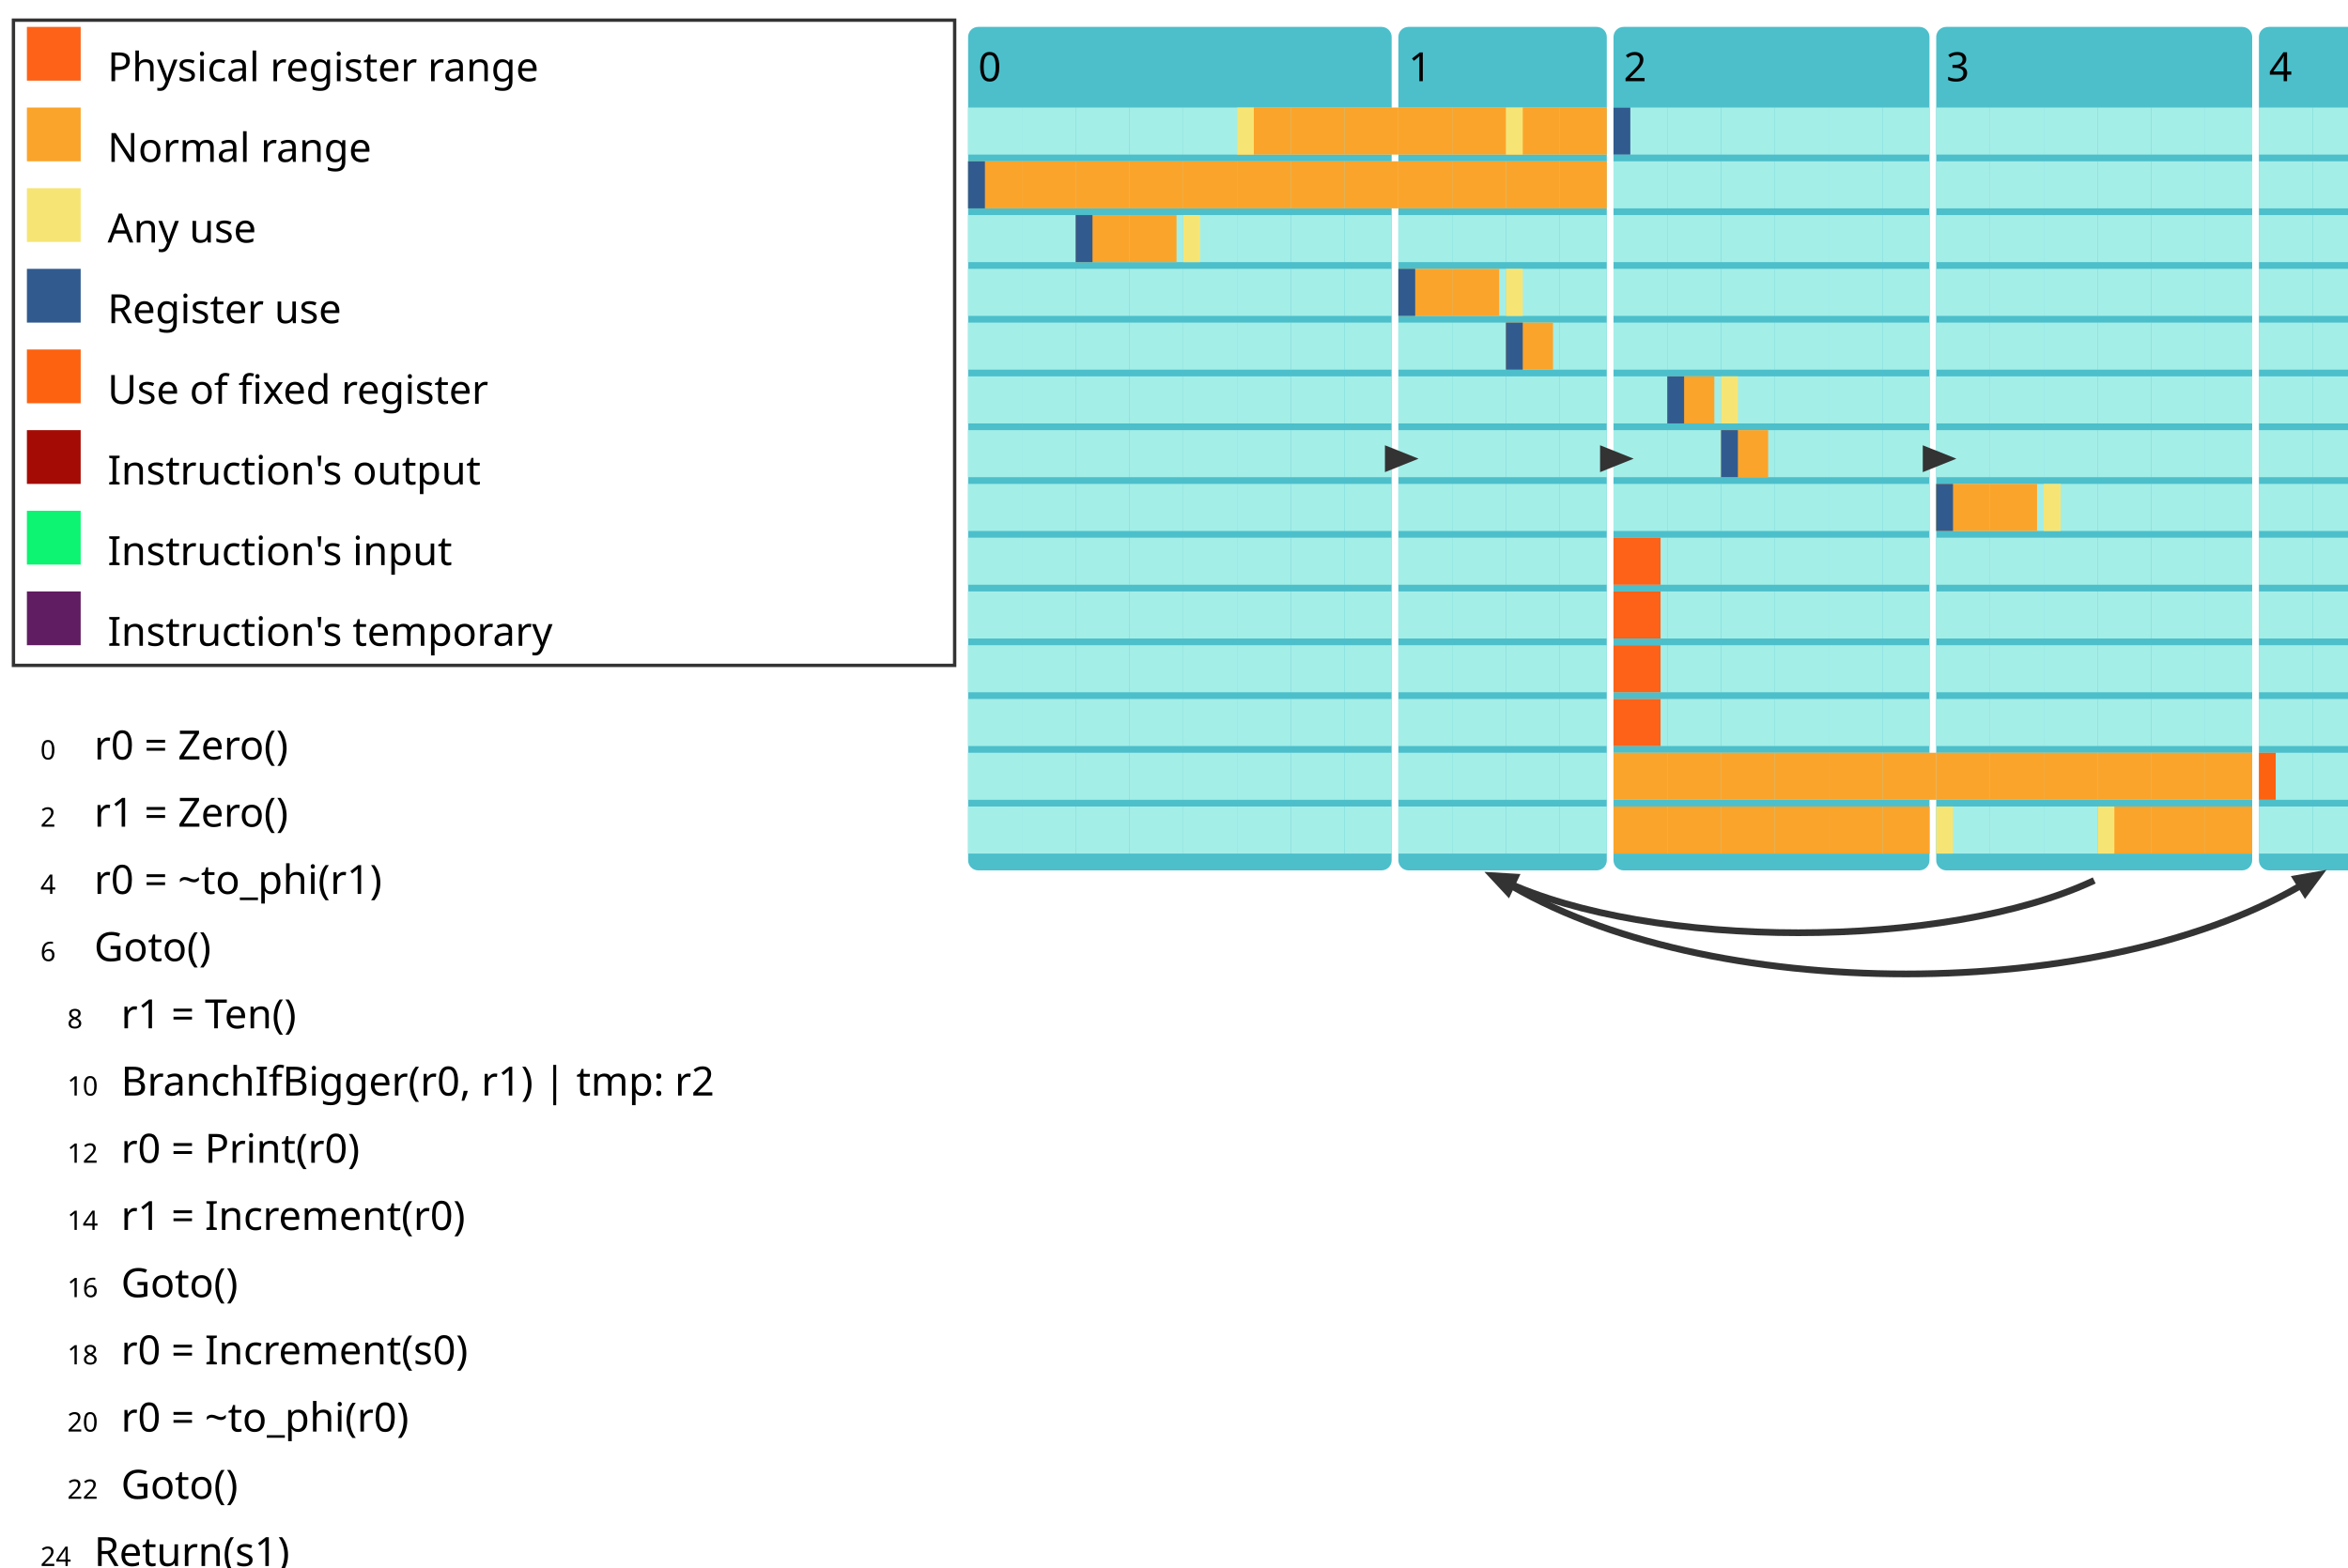
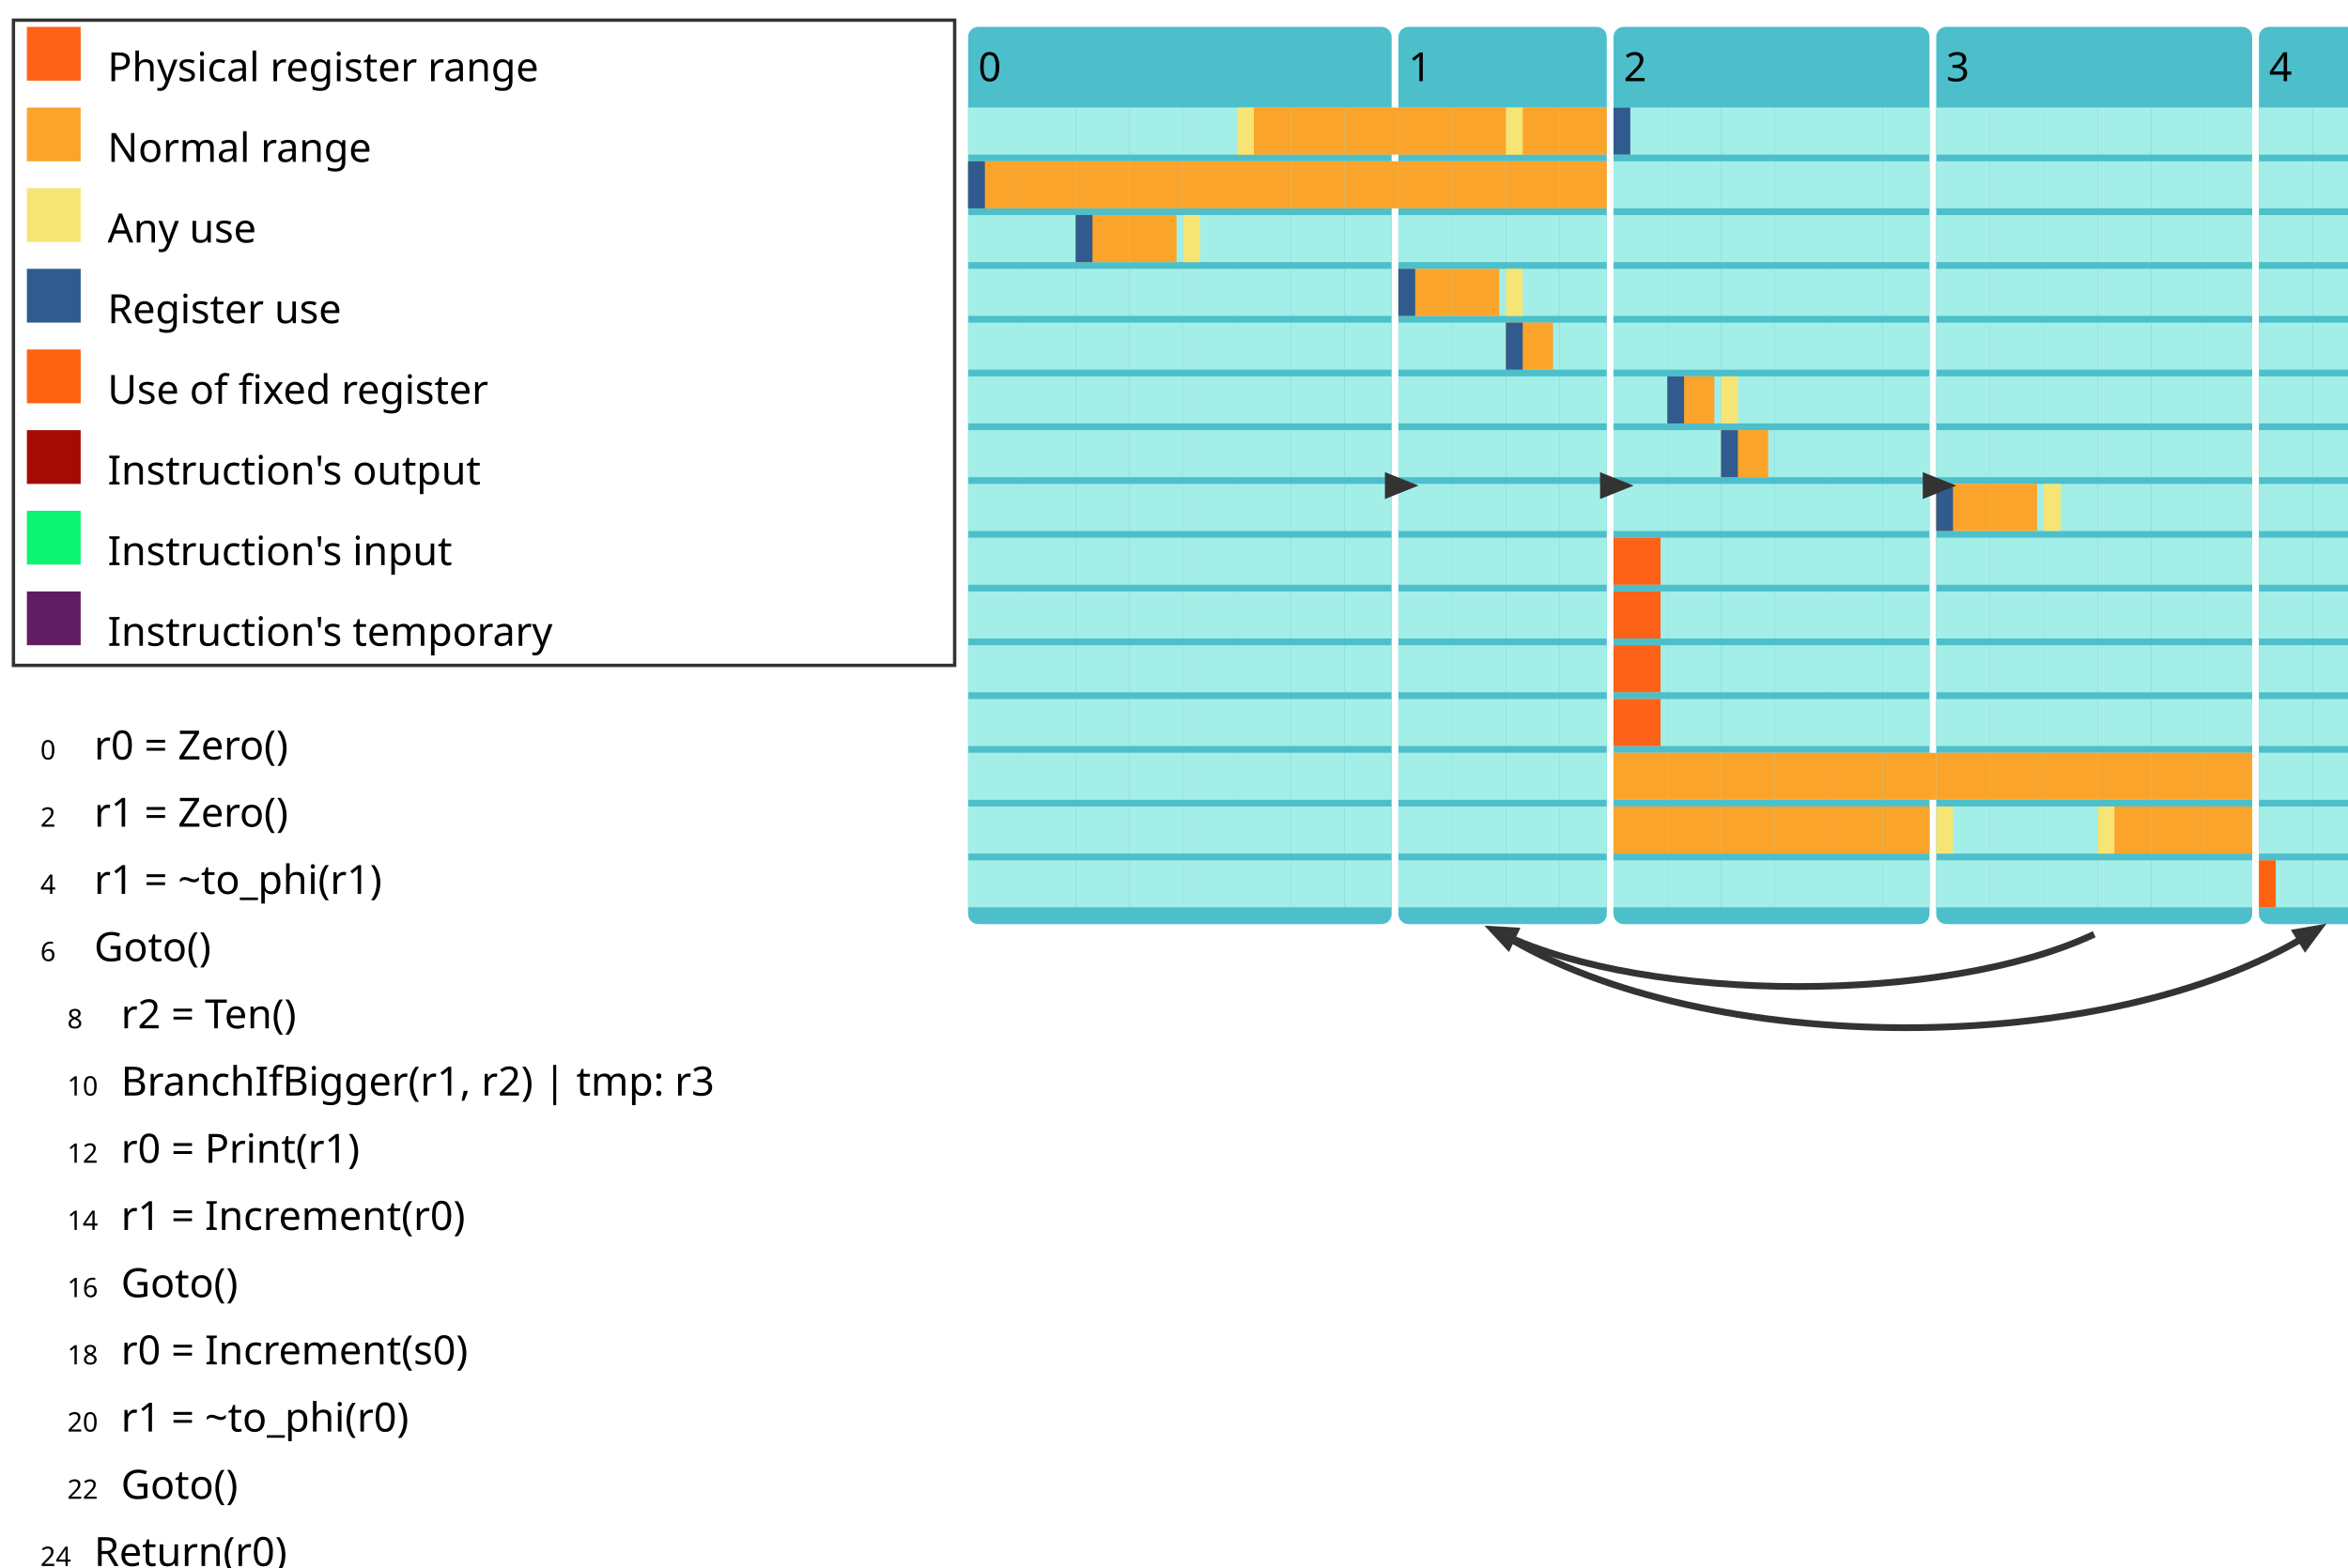
<svg xmlns="http://www.w3.org/2000/svg" version="1.1" baseProfile="full">
  <defs>
    <marker id="arrow" refX="2" refY="2" class="arrow-mark" markerUnits="strokeWidth" markerWidth="6" markerHeight="6" orient="auto">
      <path d="M 0 0 L 5 2 L 0 4 Z">
</path>
    </marker>
  </defs>
  <style>

    @font-face {
      font-family: "Raleway";
      font-style: normal;
      font-weight: 400;
      src: local("Raleway"),
      url(http://themes.googleusercontent.com/static/fonts/raleway/v6/cIFypx4yrWPDz3zOxk7hIQLUuEpTyoUstqEm5AMlJo4.woff) format("woff");
    }
    .annotation-wrap { fill: transparent; stroke: #333 }
    .instruction-marker { fill: transparent; }
    .instruction-marker-text, .instruction-text {
      font-family: 'Raleway';
    }
    .instruction-marker-text {
      font-size: 8px;
    }
    .arrow { stroke: #333; fill: transparent; }
    .arrow-mark { fill: #333; }
    .block-fill { fill: #4CBFCB; }
    .interval-empty { fill: #A4EEE8; }
    .range-physical { fill: #FD6218; }
    .range-normal { fill: #FBA42B; }
    .use-any { fill: #F6E575; }
    .use-reg { fill: #315B8F; }
    .use-fixed { fill: #FD6210; }
    .highlight-interval { fill: #16DDD7; }
    .highlight-output { fill: #A40B04; }
    .highlight-input { fill: #0CF471; }
    .highlight-tmp { fill: #601D61; }
  
</style>
  <rect x="4" y="6" width="280" height="192" class="annotation-wrap">
</rect>
  <rect x="8" y="8" width="16" height="16" class="range-physical">
</rect>
  <text x="32" y="20" font-family="Raleway" dominant-baseline="middle">
Physical register range
</text>
  <rect x="8" y="32" width="16" height="16" class="range-normal">
</rect>
  <text x="32" y="44" font-family="Raleway" dominant-baseline="middle">
Normal range
</text>
  <rect x="8" y="56" width="16" height="16" class="use-any">
</rect>
  <text x="32" y="68" font-family="Raleway" dominant-baseline="middle">
Any use
</text>
  <rect x="8" y="80" width="16" height="16" class="use-reg">
</rect>
  <text x="32" y="92" font-family="Raleway" dominant-baseline="middle">
Register use
</text>
  <rect x="8" y="104" width="16" height="16" class="use-fixed">
</rect>
  <text x="32" y="116" font-family="Raleway" dominant-baseline="middle">
Use of fixed register
</text>
  <rect x="8" y="128" width="16" height="16" class="highlight-output">
</rect>
  <text x="32" y="140" font-family="Raleway" dominant-baseline="middle">
Instruction's output
</text>
  <rect x="8" y="152" width="16" height="16" class="highlight-input">
</rect>
  <text x="32" y="164" font-family="Raleway" dominant-baseline="middle">
Instruction's input
</text>
  <rect x="8" y="176" width="16" height="16" class="highlight-tmp">
</rect>
  <text x="32" y="188" font-family="Raleway" dominant-baseline="middle">
Instruction's temporary
</text>
  <rect class="instruction-marker c-0" x="8" y="216" width="16" height="16">
</rect>
  <text class="instruction-marker-text" x="12" y="226">
0
</text>
  <text class="instruction-text" x="28" y="226">
    <tspan class="r-1">r0</tspan> = Zero()
</text>
  <rect class="instruction-marker c-2" x="8" y="236" width="16" height="16">
</rect>
  <text class="instruction-marker-text" x="12" y="246">
2
</text>
  <text class="instruction-text" x="28" y="246">
    <tspan class="r-2">r1</tspan> = Zero()
</text>
  <rect class="instruction-marker c-4" x="8" y="256" width="16" height="16">
</rect>
  <text class="instruction-marker-text" x="12" y="266">
4
</text>
  <text class="instruction-text" x="28" y="266">
-     <tspan class="r-0">r0</tspan> = ~to_phi(<tspan class="r-2">r1</tspan>)
+     <tspan class="r-0">r1</tspan> = ~to_phi(<tspan class="r-2">r1</tspan>)
</text>
  <rect class="instruction-marker c-6" x="8" y="276" width="16" height="16">
</rect>
  <text class="instruction-marker-text" x="12" y="286">
6
</text>
  <text class="instruction-text" x="28" y="286">
Goto()
</text>
  <rect class="instruction-marker c-8" x="16" y="296" width="16" height="16">
</rect>
  <text class="instruction-marker-text" x="20" y="306">
8
</text>
  <text class="instruction-text" x="36" y="306">
-     <tspan class="r-3">r1</tspan> = Ten()
+     <tspan class="r-3">r2</tspan> = Ten()
</text>
  <rect class="instruction-marker c-10" x="16" y="316" width="16" height="16">
</rect>
  <text class="instruction-marker-text" x="20" y="326">
10
</text>
  <text class="instruction-text" x="36" y="326">
- BranchIfBigger(<tspan class="r-0">r0</tspan>, <tspan class="r-3">r1</tspan>) | tmp: <tspan class="r-4">r2</tspan>
+ BranchIfBigger(<tspan class="r-0">r1</tspan>, <tspan class="r-3">r2</tspan>) | tmp: <tspan class="r-4">r3</tspan>
  </text>
  <rect class="instruction-marker c-12" x="16" y="336" width="16" height="16">
</rect>
  <text class="instruction-marker-text" x="20" y="346">
12
</text>
  <text class="instruction-text" x="36" y="346">
-     <tspan class="r-5">r0</tspan> = Print(<tspan class="r-0">r0</tspan>)
+     <tspan class="r-5">r0</tspan> = Print(<tspan class="r-0">r1</tspan>)
</text>
  <rect class="instruction-marker c-14" x="16" y="356" width="16" height="16">
</rect>
  <text class="instruction-marker-text" x="20" y="366">
14
</text>
  <text class="instruction-text" x="36" y="366">
    <tspan class="r-6">r1</tspan> = Increment(<tspan class="r-5">r0</tspan>)
</text>
  <rect class="instruction-marker c-16" x="16" y="376" width="16" height="16">
</rect>
  <text class="instruction-marker-text" x="20" y="386">
16
</text>
  <text class="instruction-text" x="36" y="386">
Goto()
</text>
  <rect class="instruction-marker c-18" x="16" y="396" width="16" height="16">
</rect>
  <text class="instruction-marker-text" x="20" y="406">
18
</text>
  <text class="instruction-text" x="36" y="406">
    <tspan class="r-7">r0</tspan> = Increment(<tspan class="r-0">s0</tspan>)
</text>
  <rect class="instruction-marker c-20" x="16" y="416" width="16" height="16">
</rect>
  <text class="instruction-marker-text" x="20" y="426">
20
</text>
  <text class="instruction-text" x="36" y="426">
-     <tspan class="r-0">r0</tspan> = ~to_phi(<tspan class="r-7">r0</tspan>)
+     <tspan class="r-0">r1</tspan> = ~to_phi(<tspan class="r-7">r0</tspan>)
</text>
  <rect class="instruction-marker c-22" x="16" y="436" width="16" height="16">
</rect>
  <text class="instruction-marker-text" x="20" y="446">
22
</text>
  <text class="instruction-text" x="36" y="446">
Goto()
</text>
  <rect class="instruction-marker c-24" x="8" y="456" width="16" height="16">
</rect>
  <text class="instruction-marker-text" x="12" y="466">
24
</text>
  <text class="instruction-text" x="28" y="466">
- Return(<tspan class="r-1">s1</tspan>)
- </text>
-   <rect x="288" y="8" rx="3" ry="3" width="126" height="251" class="block-fill">
+ Return(<tspan class="r-1">r0</tspan>)
+ </text>
+   <rect x="288" y="8" rx="3" ry="3" width="126" height="267" class="block-fill">
</rect>
  <text dominant-baseline="middle" font-family="Raleway" x="291" y="20">
0
</text>
-   <rect x="416" y="8" rx="3" ry="3" width="62" height="251" class="block-fill">
+   <rect x="416" y="8" rx="3" ry="3" width="62" height="267" class="block-fill">
</rect>
  <text dominant-baseline="middle" font-family="Raleway" x="419" y="20">
1
</text>
-   <rect x="480" y="8" rx="3" ry="3" width="94" height="251" class="block-fill">
+   <rect x="480" y="8" rx="3" ry="3" width="94" height="267" class="block-fill">
</rect>
  <text dominant-baseline="middle" font-family="Raleway" x="483" y="20">
2
</text>
-   <rect x="576" y="8" rx="3" ry="3" width="94" height="251" class="block-fill">
+   <rect x="576" y="8" rx="3" ry="3" width="94" height="267" class="block-fill">
</rect>
  <text dominant-baseline="middle" font-family="Raleway" x="579" y="20">
3
</text>
-   <rect x="672" y="8" rx="3" ry="3" width="30" height="251" class="block-fill">
+   <rect x="672" y="8" rx="3" ry="3" width="30" height="267" class="block-fill">
</rect>
  <text dominant-baseline="middle" font-family="Raleway" x="675" y="20">
4
</text>
  <rect class="r-0 c-0 interval-empty" x="288" y="32" width="16" height="14">
</rect>
  <rect class="r-0 c-1 interval-empty" x="304" y="32" width="16" height="14">
</rect>
  <rect class="r-0 c-2 interval-empty" x="320" y="32" width="16" height="14">
</rect>
  <rect class="r-0 c-3 interval-empty" x="336" y="32" width="16" height="14">
</rect>
  <rect class="r-0 c-4 interval-empty" x="352" y="32" width="16" height="14">
</rect>
  <rect class="r-0 c-5 interval-empty" x="368" y="32" width="16" height="14">
</rect>
  <rect class="r-0 c-6 interval-empty" x="384" y="32" width="16" height="14">
</rect>
  <rect class="r-0 c-7 interval-empty" x="400" y="32" width="14" height="14">
</rect>
  <rect class="r-0 c-8 interval-empty" x="416" y="32" width="16" height="14">
</rect>
  <rect class="r-0 c-9 interval-empty" x="432" y="32" width="16" height="14">
</rect>
  <rect class="r-0 c-10 interval-empty" x="448" y="32" width="16" height="14">
</rect>
  <rect class="r-0 c-11 interval-empty" x="464" y="32" width="14" height="14">
</rect>
  <rect class=" c-12 interval-empty" x="480" y="32" width="16" height="14">
</rect>
  <rect class=" c-13 interval-empty" x="496" y="32" width="16" height="14">
</rect>
  <rect class=" c-14 interval-empty" x="512" y="32" width="16" height="14">
</rect>
  <rect class=" c-15 interval-empty" x="528" y="32" width="16" height="14">
</rect>
  <rect class=" c-16 interval-empty" x="544" y="32" width="16" height="14">
</rect>
  <rect class=" c-17 interval-empty" x="560" y="32" width="14" height="14">
</rect>
  <rect class=" c-18 interval-empty" x="576" y="32" width="16" height="14">
</rect>
  <rect class=" c-19 interval-empty" x="592" y="32" width="16" height="14">
</rect>
  <rect class=" c-20 interval-empty" x="608" y="32" width="16" height="14">
</rect>
  <rect class=" c-21 interval-empty" x="624" y="32" width="16" height="14">
</rect>
  <rect class=" c-22 interval-empty" x="640" y="32" width="16" height="14">
</rect>
  <rect class=" c-23 interval-empty" x="656" y="32" width="14" height="14">
</rect>
  <rect class=" c-24 interval-empty" x="672" y="32" width="16" height="14">
</rect>
  <rect class=" c-25 interval-empty" x="688" y="32" width="14" height="14">
</rect>
  <rect x="368" y="32" width="16" height="14" class="range-normal">
</rect>
  <rect x="384" y="32" width="16" height="14" class="range-normal">
</rect>
  <rect x="400" y="32" width="16" height="14" class="range-normal">
</rect>
  <rect x="416" y="32" width="16" height="14" class="range-normal">
</rect>
  <rect x="432" y="32" width="16" height="14" class="range-normal">
</rect>
  <rect x="448" y="32" width="16" height="14" class="range-normal">
</rect>
  <rect x="464" y="32" width="14" height="14" class="range-normal">
</rect>
  <rect x="480" y="32" width="5" height="14" class="use-reg">
</rect>
  <rect x="448" y="32" width="5" height="14" class="use-any">
</rect>
  <rect x="368" y="32" width="5" height="14" class="use-any">
</rect>
  <rect class="r-1 c-0 interval-empty" x="288" y="48" width="16" height="14">
</rect>
  <rect class="r-1 c-1 interval-empty" x="304" y="48" width="16" height="14">
</rect>
  <rect class="r-1 c-2 interval-empty" x="320" y="48" width="16" height="14">
</rect>
  <rect class="r-1 c-3 interval-empty" x="336" y="48" width="16" height="14">
</rect>
  <rect class="r-1 c-4 interval-empty" x="352" y="48" width="16" height="14">
</rect>
  <rect class="r-1 c-5 interval-empty" x="368" y="48" width="16" height="14">
</rect>
  <rect class="r-1 c-6 interval-empty" x="384" y="48" width="16" height="14">
</rect>
  <rect class="r-1 c-7 interval-empty" x="400" y="48" width="14" height="14">
</rect>
  <rect class="r-1 c-8 interval-empty" x="416" y="48" width="16" height="14">
</rect>
  <rect class="r-1 c-9 interval-empty" x="432" y="48" width="16" height="14">
</rect>
  <rect class="r-1 c-10 interval-empty" x="448" y="48" width="16" height="14">
</rect>
  <rect class="r-1 c-11 interval-empty" x="464" y="48" width="14" height="14">
</rect>
  <rect class=" c-12 interval-empty" x="480" y="48" width="16" height="14">
</rect>
  <rect class=" c-13 interval-empty" x="496" y="48" width="16" height="14">
</rect>
  <rect class=" c-14 interval-empty" x="512" y="48" width="16" height="14">
</rect>
  <rect class=" c-15 interval-empty" x="528" y="48" width="16" height="14">
</rect>
  <rect class=" c-16 interval-empty" x="544" y="48" width="16" height="14">
</rect>
  <rect class=" c-17 interval-empty" x="560" y="48" width="14" height="14">
</rect>
  <rect class=" c-18 interval-empty" x="576" y="48" width="16" height="14">
</rect>
  <rect class=" c-19 interval-empty" x="592" y="48" width="16" height="14">
</rect>
  <rect class=" c-20 interval-empty" x="608" y="48" width="16" height="14">
</rect>
  <rect class=" c-21 interval-empty" x="624" y="48" width="16" height="14">
</rect>
  <rect class=" c-22 interval-empty" x="640" y="48" width="16" height="14">
</rect>
  <rect class=" c-23 interval-empty" x="656" y="48" width="14" height="14">
</rect>
  <rect class=" c-24 interval-empty" x="672" y="48" width="16" height="14">
</rect>
  <rect class=" c-25 interval-empty" x="688" y="48" width="14" height="14">
</rect>
  <rect x="288" y="48" width="16" height="14" class="range-normal">
</rect>
  <rect x="304" y="48" width="16" height="14" class="range-normal">
</rect>
  <rect x="320" y="48" width="16" height="14" class="range-normal">
</rect>
  <rect x="336" y="48" width="16" height="14" class="range-normal">
</rect>
  <rect x="352" y="48" width="16" height="14" class="range-normal">
</rect>
  <rect x="368" y="48" width="16" height="14" class="range-normal">
</rect>
  <rect x="384" y="48" width="16" height="14" class="range-normal">
</rect>
  <rect x="400" y="48" width="16" height="14" class="range-normal">
</rect>
  <rect x="416" y="48" width="16" height="14" class="range-normal">
</rect>
  <rect x="432" y="48" width="16" height="14" class="range-normal">
</rect>
  <rect x="448" y="48" width="16" height="14" class="range-normal">
</rect>
  <rect x="464" y="48" width="14" height="14" class="range-normal">
</rect>
  <rect x="288" y="48" width="5" height="14" class="use-reg">
</rect>
  <rect class="r-2 c-0 interval-empty" x="288" y="64" width="16" height="14">
</rect>
  <rect class="r-2 c-1 interval-empty" x="304" y="64" width="16" height="14">
</rect>
  <rect class="r-2 c-2 interval-empty" x="320" y="64" width="16" height="14">
</rect>
  <rect class="r-2 c-3 interval-empty" x="336" y="64" width="16" height="14">
</rect>
  <rect class="r-2 c-4 interval-empty" x="352" y="64" width="16" height="14">
</rect>
  <rect class="r-2 c-5 interval-empty" x="368" y="64" width="16" height="14">
</rect>
  <rect class="r-2 c-6 interval-empty" x="384" y="64" width="16" height="14">
</rect>
  <rect class="r-2 c-7 interval-empty" x="400" y="64" width="14" height="14">
</rect>
  <rect class="r-2 c-8 interval-empty" x="416" y="64" width="16" height="14">
</rect>
  <rect class="r-2 c-9 interval-empty" x="432" y="64" width="16" height="14">
</rect>
  <rect class="r-2 c-10 interval-empty" x="448" y="64" width="16" height="14">
</rect>
  <rect class="r-2 c-11 interval-empty" x="464" y="64" width="14" height="14">
</rect>
  <rect class="r-2 c-12 interval-empty" x="480" y="64" width="16" height="14">
</rect>
  <rect class="r-2 c-13 interval-empty" x="496" y="64" width="16" height="14">
</rect>
  <rect class="r-2 c-14 interval-empty" x="512" y="64" width="16" height="14">
</rect>
  <rect class="r-2 c-15 interval-empty" x="528" y="64" width="16" height="14">
</rect>
  <rect class="r-2 c-16 interval-empty" x="544" y="64" width="16" height="14">
</rect>
  <rect class="r-2 c-17 interval-empty" x="560" y="64" width="14" height="14">
</rect>
  <rect class="r-2 c-18 interval-empty" x="576" y="64" width="16" height="14">
</rect>
  <rect class="r-2 c-19 interval-empty" x="592" y="64" width="16" height="14">
</rect>
  <rect class="r-2 c-20 interval-empty" x="608" y="64" width="16" height="14">
</rect>
  <rect class="r-2 c-21 interval-empty" x="624" y="64" width="16" height="14">
</rect>
  <rect class="r-2 c-22 interval-empty" x="640" y="64" width="16" height="14">
</rect>
  <rect class="r-2 c-23 interval-empty" x="656" y="64" width="14" height="14">
</rect>
  <rect class="r-2 c-24 interval-empty" x="672" y="64" width="16" height="14">
</rect>
  <rect class="r-2 c-25 interval-empty" x="688" y="64" width="14" height="14">
</rect>
  <rect x="320" y="64" width="16" height="14" class="range-normal">
</rect>
  <rect x="336" y="64" width="14" height="14" class="range-normal">
</rect>
  <rect x="352" y="64" width="5" height="14" class="use-any">
</rect>
  <rect x="320" y="64" width="5" height="14" class="use-reg">
</rect>
  <rect class="r-3 c-0 interval-empty" x="288" y="80" width="16" height="14">
</rect>
  <rect class="r-3 c-1 interval-empty" x="304" y="80" width="16" height="14">
</rect>
  <rect class="r-3 c-2 interval-empty" x="320" y="80" width="16" height="14">
</rect>
  <rect class="r-3 c-3 interval-empty" x="336" y="80" width="16" height="14">
</rect>
  <rect class="r-3 c-4 interval-empty" x="352" y="80" width="16" height="14">
</rect>
  <rect class="r-3 c-5 interval-empty" x="368" y="80" width="16" height="14">
</rect>
  <rect class="r-3 c-6 interval-empty" x="384" y="80" width="16" height="14">
</rect>
  <rect class="r-3 c-7 interval-empty" x="400" y="80" width="14" height="14">
</rect>
  <rect class="r-3 c-8 interval-empty" x="416" y="80" width="16" height="14">
</rect>
  <rect class="r-3 c-9 interval-empty" x="432" y="80" width="16" height="14">
</rect>
  <rect class="r-3 c-10 interval-empty" x="448" y="80" width="16" height="14">
</rect>
  <rect class="r-3 c-11 interval-empty" x="464" y="80" width="14" height="14">
</rect>
  <rect class="r-3 c-12 interval-empty" x="480" y="80" width="16" height="14">
</rect>
  <rect class="r-3 c-13 interval-empty" x="496" y="80" width="16" height="14">
</rect>
  <rect class="r-3 c-14 interval-empty" x="512" y="80" width="16" height="14">
</rect>
  <rect class="r-3 c-15 interval-empty" x="528" y="80" width="16" height="14">
</rect>
  <rect class="r-3 c-16 interval-empty" x="544" y="80" width="16" height="14">
</rect>
  <rect class="r-3 c-17 interval-empty" x="560" y="80" width="14" height="14">
</rect>
  <rect class="r-3 c-18 interval-empty" x="576" y="80" width="16" height="14">
</rect>
  <rect class="r-3 c-19 interval-empty" x="592" y="80" width="16" height="14">
</rect>
  <rect class="r-3 c-20 interval-empty" x="608" y="80" width="16" height="14">
</rect>
  <rect class="r-3 c-21 interval-empty" x="624" y="80" width="16" height="14">
</rect>
  <rect class="r-3 c-22 interval-empty" x="640" y="80" width="16" height="14">
</rect>
  <rect class="r-3 c-23 interval-empty" x="656" y="80" width="14" height="14">
</rect>
  <rect class="r-3 c-24 interval-empty" x="672" y="80" width="16" height="14">
</rect>
  <rect class="r-3 c-25 interval-empty" x="688" y="80" width="14" height="14">
</rect>
  <rect x="416" y="80" width="16" height="14" class="range-normal">
</rect>
  <rect x="432" y="80" width="14" height="14" class="range-normal">
</rect>
  <rect x="448" y="80" width="5" height="14" class="use-any">
</rect>
  <rect x="416" y="80" width="5" height="14" class="use-reg">
</rect>
  <rect class="r-4 c-0 interval-empty" x="288" y="96" width="16" height="14">
</rect>
  <rect class="r-4 c-1 interval-empty" x="304" y="96" width="16" height="14">
</rect>
  <rect class="r-4 c-2 interval-empty" x="320" y="96" width="16" height="14">
</rect>
  <rect class="r-4 c-3 interval-empty" x="336" y="96" width="16" height="14">
</rect>
  <rect class="r-4 c-4 interval-empty" x="352" y="96" width="16" height="14">
</rect>
  <rect class="r-4 c-5 interval-empty" x="368" y="96" width="16" height="14">
</rect>
  <rect class="r-4 c-6 interval-empty" x="384" y="96" width="16" height="14">
</rect>
  <rect class="r-4 c-7 interval-empty" x="400" y="96" width="14" height="14">
</rect>
  <rect class="r-4 c-8 interval-empty" x="416" y="96" width="16" height="14">
</rect>
  <rect class="r-4 c-9 interval-empty" x="432" y="96" width="16" height="14">
</rect>
  <rect class="r-4 c-10 interval-empty" x="448" y="96" width="16" height="14">
</rect>
  <rect class="r-4 c-11 interval-empty" x="464" y="96" width="14" height="14">
</rect>
  <rect class="r-4 c-12 interval-empty" x="480" y="96" width="16" height="14">
</rect>
  <rect class="r-4 c-13 interval-empty" x="496" y="96" width="16" height="14">
</rect>
  <rect class="r-4 c-14 interval-empty" x="512" y="96" width="16" height="14">
</rect>
  <rect class="r-4 c-15 interval-empty" x="528" y="96" width="16" height="14">
</rect>
  <rect class="r-4 c-16 interval-empty" x="544" y="96" width="16" height="14">
</rect>
  <rect class="r-4 c-17 interval-empty" x="560" y="96" width="14" height="14">
</rect>
  <rect class="r-4 c-18 interval-empty" x="576" y="96" width="16" height="14">
</rect>
  <rect class="r-4 c-19 interval-empty" x="592" y="96" width="16" height="14">
</rect>
  <rect class="r-4 c-20 interval-empty" x="608" y="96" width="16" height="14">
</rect>
  <rect class="r-4 c-21 interval-empty" x="624" y="96" width="16" height="14">
</rect>
  <rect class="r-4 c-22 interval-empty" x="640" y="96" width="16" height="14">
</rect>
  <rect class="r-4 c-23 interval-empty" x="656" y="96" width="14" height="14">
</rect>
  <rect class="r-4 c-24 interval-empty" x="672" y="96" width="16" height="14">
</rect>
  <rect class="r-4 c-25 interval-empty" x="688" y="96" width="14" height="14">
</rect>
  <rect x="448" y="96" width="14" height="14" class="range-normal">
</rect>
  <rect x="448" y="96" width="5" height="14" class="use-reg">
</rect>
  <rect class="r-5 c-0 interval-empty" x="288" y="112" width="16" height="14">
</rect>
  <rect class="r-5 c-1 interval-empty" x="304" y="112" width="16" height="14">
</rect>
  <rect class="r-5 c-2 interval-empty" x="320" y="112" width="16" height="14">
</rect>
  <rect class="r-5 c-3 interval-empty" x="336" y="112" width="16" height="14">
</rect>
  <rect class="r-5 c-4 interval-empty" x="352" y="112" width="16" height="14">
</rect>
  <rect class="r-5 c-5 interval-empty" x="368" y="112" width="16" height="14">
</rect>
  <rect class="r-5 c-6 interval-empty" x="384" y="112" width="16" height="14">
</rect>
  <rect class="r-5 c-7 interval-empty" x="400" y="112" width="14" height="14">
</rect>
  <rect class="r-5 c-8 interval-empty" x="416" y="112" width="16" height="14">
</rect>
  <rect class="r-5 c-9 interval-empty" x="432" y="112" width="16" height="14">
</rect>
  <rect class="r-5 c-10 interval-empty" x="448" y="112" width="16" height="14">
</rect>
  <rect class="r-5 c-11 interval-empty" x="464" y="112" width="14" height="14">
</rect>
  <rect class="r-5 c-12 interval-empty" x="480" y="112" width="16" height="14">
</rect>
  <rect class="r-5 c-13 interval-empty" x="496" y="112" width="16" height="14">
</rect>
  <rect class="r-5 c-14 interval-empty" x="512" y="112" width="16" height="14">
</rect>
  <rect class="r-5 c-15 interval-empty" x="528" y="112" width="16" height="14">
</rect>
  <rect class="r-5 c-16 interval-empty" x="544" y="112" width="16" height="14">
</rect>
  <rect class="r-5 c-17 interval-empty" x="560" y="112" width="14" height="14">
</rect>
  <rect class="r-5 c-18 interval-empty" x="576" y="112" width="16" height="14">
</rect>
  <rect class="r-5 c-19 interval-empty" x="592" y="112" width="16" height="14">
</rect>
  <rect class="r-5 c-20 interval-empty" x="608" y="112" width="16" height="14">
</rect>
  <rect class="r-5 c-21 interval-empty" x="624" y="112" width="16" height="14">
</rect>
  <rect class="r-5 c-22 interval-empty" x="640" y="112" width="16" height="14">
</rect>
  <rect class="r-5 c-23 interval-empty" x="656" y="112" width="14" height="14">
</rect>
  <rect class="r-5 c-24 interval-empty" x="672" y="112" width="16" height="14">
</rect>
  <rect class="r-5 c-25 interval-empty" x="688" y="112" width="14" height="14">
</rect>
  <rect x="496" y="112" width="14" height="14" class="range-normal">
</rect>
  <rect x="512" y="112" width="5" height="14" class="use-any">
</rect>
  <rect x="496" y="112" width="5" height="14" class="use-reg">
</rect>
  <rect class="r-6 c-0 interval-empty" x="288" y="128" width="16" height="14">
</rect>
  <rect class="r-6 c-1 interval-empty" x="304" y="128" width="16" height="14">
</rect>
  <rect class="r-6 c-2 interval-empty" x="320" y="128" width="16" height="14">
</rect>
  <rect class="r-6 c-3 interval-empty" x="336" y="128" width="16" height="14">
</rect>
  <rect class="r-6 c-4 interval-empty" x="352" y="128" width="16" height="14">
</rect>
  <rect class="r-6 c-5 interval-empty" x="368" y="128" width="16" height="14">
</rect>
  <rect class="r-6 c-6 interval-empty" x="384" y="128" width="16" height="14">
</rect>
  <rect class="r-6 c-7 interval-empty" x="400" y="128" width="14" height="14">
</rect>
  <rect class="r-6 c-8 interval-empty" x="416" y="128" width="16" height="14">
</rect>
  <rect class="r-6 c-9 interval-empty" x="432" y="128" width="16" height="14">
</rect>
  <rect class="r-6 c-10 interval-empty" x="448" y="128" width="16" height="14">
</rect>
  <rect class="r-6 c-11 interval-empty" x="464" y="128" width="14" height="14">
</rect>
  <rect class="r-6 c-12 interval-empty" x="480" y="128" width="16" height="14">
</rect>
  <rect class="r-6 c-13 interval-empty" x="496" y="128" width="16" height="14">
</rect>
  <rect class="r-6 c-14 interval-empty" x="512" y="128" width="16" height="14">
</rect>
  <rect class="r-6 c-15 interval-empty" x="528" y="128" width="16" height="14">
</rect>
  <rect class="r-6 c-16 interval-empty" x="544" y="128" width="16" height="14">
</rect>
  <rect class="r-6 c-17 interval-empty" x="560" y="128" width="14" height="14">
</rect>
  <rect class="r-6 c-18 interval-empty" x="576" y="128" width="16" height="14">
</rect>
  <rect class="r-6 c-19 interval-empty" x="592" y="128" width="16" height="14">
</rect>
  <rect class="r-6 c-20 interval-empty" x="608" y="128" width="16" height="14">
</rect>
  <rect class="r-6 c-21 interval-empty" x="624" y="128" width="16" height="14">
</rect>
  <rect class="r-6 c-22 interval-empty" x="640" y="128" width="16" height="14">
</rect>
  <rect class="r-6 c-23 interval-empty" x="656" y="128" width="14" height="14">
</rect>
  <rect class="r-6 c-24 interval-empty" x="672" y="128" width="16" height="14">
</rect>
  <rect class="r-6 c-25 interval-empty" x="688" y="128" width="14" height="14">
</rect>
  <rect x="512" y="128" width="14" height="14" class="range-normal">
</rect>
  <rect x="512" y="128" width="5" height="14" class="use-reg">
</rect>
  <rect class="r-7 c-0 interval-empty" x="288" y="144" width="16" height="14">
</rect>
  <rect class="r-7 c-1 interval-empty" x="304" y="144" width="16" height="14">
</rect>
  <rect class="r-7 c-2 interval-empty" x="320" y="144" width="16" height="14">
</rect>
  <rect class="r-7 c-3 interval-empty" x="336" y="144" width="16" height="14">
</rect>
  <rect class="r-7 c-4 interval-empty" x="352" y="144" width="16" height="14">
</rect>
  <rect class="r-7 c-5 interval-empty" x="368" y="144" width="16" height="14">
</rect>
  <rect class="r-7 c-6 interval-empty" x="384" y="144" width="16" height="14">
</rect>
  <rect class="r-7 c-7 interval-empty" x="400" y="144" width="14" height="14">
</rect>
  <rect class="r-7 c-8 interval-empty" x="416" y="144" width="16" height="14">
</rect>
  <rect class="r-7 c-9 interval-empty" x="432" y="144" width="16" height="14">
</rect>
  <rect class="r-7 c-10 interval-empty" x="448" y="144" width="16" height="14">
</rect>
  <rect class="r-7 c-11 interval-empty" x="464" y="144" width="14" height="14">
</rect>
  <rect class="r-7 c-12 interval-empty" x="480" y="144" width="16" height="14">
</rect>
  <rect class="r-7 c-13 interval-empty" x="496" y="144" width="16" height="14">
</rect>
  <rect class="r-7 c-14 interval-empty" x="512" y="144" width="16" height="14">
</rect>
  <rect class="r-7 c-15 interval-empty" x="528" y="144" width="16" height="14">
</rect>
  <rect class="r-7 c-16 interval-empty" x="544" y="144" width="16" height="14">
</rect>
  <rect class="r-7 c-17 interval-empty" x="560" y="144" width="14" height="14">
</rect>
  <rect class="r-7 c-18 interval-empty" x="576" y="144" width="16" height="14">
</rect>
  <rect class="r-7 c-19 interval-empty" x="592" y="144" width="16" height="14">
</rect>
  <rect class="r-7 c-20 interval-empty" x="608" y="144" width="16" height="14">
</rect>
  <rect class="r-7 c-21 interval-empty" x="624" y="144" width="16" height="14">
</rect>
  <rect class="r-7 c-22 interval-empty" x="640" y="144" width="16" height="14">
</rect>
  <rect class="r-7 c-23 interval-empty" x="656" y="144" width="14" height="14">
</rect>
  <rect class="r-7 c-24 interval-empty" x="672" y="144" width="16" height="14">
</rect>
  <rect class="r-7 c-25 interval-empty" x="688" y="144" width="14" height="14">
</rect>
  <rect x="576" y="144" width="16" height="14" class="range-normal">
</rect>
  <rect x="592" y="144" width="14" height="14" class="range-normal">
</rect>
  <rect x="608" y="144" width="5" height="14" class="use-any">
</rect>
  <rect x="576" y="144" width="5" height="14" class="use-reg">
</rect>
  <rect class="r-8 c-0 interval-empty" x="288" y="160" width="16" height="14">
</rect>
  <rect class="r-8 c-1 interval-empty" x="304" y="160" width="16" height="14">
</rect>
  <rect class="r-8 c-2 interval-empty" x="320" y="160" width="16" height="14">
</rect>
  <rect class="r-8 c-3 interval-empty" x="336" y="160" width="16" height="14">
</rect>
  <rect class="r-8 c-4 interval-empty" x="352" y="160" width="16" height="14">
</rect>
  <rect class="r-8 c-5 interval-empty" x="368" y="160" width="16" height="14">
</rect>
  <rect class="r-8 c-6 interval-empty" x="384" y="160" width="16" height="14">
</rect>
  <rect class="r-8 c-7 interval-empty" x="400" y="160" width="14" height="14">
</rect>
  <rect class="r-8 c-8 interval-empty" x="416" y="160" width="16" height="14">
</rect>
  <rect class="r-8 c-9 interval-empty" x="432" y="160" width="16" height="14">
</rect>
  <rect class="r-8 c-10 interval-empty" x="448" y="160" width="16" height="14">
</rect>
  <rect class="r-8 c-11 interval-empty" x="464" y="160" width="14" height="14">
</rect>
  <rect class="r-8 c-12 interval-empty" x="480" y="160" width="16" height="14">
</rect>
  <rect class="r-8 c-13 interval-empty" x="496" y="160" width="16" height="14">
</rect>
  <rect class="r-8 c-14 interval-empty" x="512" y="160" width="16" height="14">
</rect>
  <rect class="r-8 c-15 interval-empty" x="528" y="160" width="16" height="14">
</rect>
  <rect class="r-8 c-16 interval-empty" x="544" y="160" width="16" height="14">
</rect>
  <rect class="r-8 c-17 interval-empty" x="560" y="160" width="14" height="14">
</rect>
  <rect class="r-8 c-18 interval-empty" x="576" y="160" width="16" height="14">
</rect>
  <rect class="r-8 c-19 interval-empty" x="592" y="160" width="16" height="14">
</rect>
  <rect class="r-8 c-20 interval-empty" x="608" y="160" width="16" height="14">
</rect>
  <rect class="r-8 c-21 interval-empty" x="624" y="160" width="16" height="14">
</rect>
  <rect class="r-8 c-22 interval-empty" x="640" y="160" width="16" height="14">
</rect>
  <rect class="r-8 c-23 interval-empty" x="656" y="160" width="14" height="14">
</rect>
  <rect class="r-8 c-24 interval-empty" x="672" y="160" width="16" height="14">
</rect>
  <rect class="r-8 c-25 interval-empty" x="688" y="160" width="14" height="14">
</rect>
  <rect x="480" y="160" width="14" height="14" class="range-physical">
</rect>
  <rect class="r-9 c-0 interval-empty" x="288" y="176" width="16" height="14">
</rect>
  <rect class="r-9 c-1 interval-empty" x="304" y="176" width="16" height="14">
</rect>
  <rect class="r-9 c-2 interval-empty" x="320" y="176" width="16" height="14">
</rect>
  <rect class="r-9 c-3 interval-empty" x="336" y="176" width="16" height="14">
</rect>
  <rect class="r-9 c-4 interval-empty" x="352" y="176" width="16" height="14">
</rect>
  <rect class="r-9 c-5 interval-empty" x="368" y="176" width="16" height="14">
</rect>
  <rect class="r-9 c-6 interval-empty" x="384" y="176" width="16" height="14">
</rect>
  <rect class="r-9 c-7 interval-empty" x="400" y="176" width="14" height="14">
</rect>
  <rect class="r-9 c-8 interval-empty" x="416" y="176" width="16" height="14">
</rect>
  <rect class="r-9 c-9 interval-empty" x="432" y="176" width="16" height="14">
</rect>
  <rect class="r-9 c-10 interval-empty" x="448" y="176" width="16" height="14">
</rect>
  <rect class="r-9 c-11 interval-empty" x="464" y="176" width="14" height="14">
</rect>
  <rect class="r-9 c-12 interval-empty" x="480" y="176" width="16" height="14">
</rect>
  <rect class="r-9 c-13 interval-empty" x="496" y="176" width="16" height="14">
</rect>
  <rect class="r-9 c-14 interval-empty" x="512" y="176" width="16" height="14">
</rect>
  <rect class="r-9 c-15 interval-empty" x="528" y="176" width="16" height="14">
</rect>
  <rect class="r-9 c-16 interval-empty" x="544" y="176" width="16" height="14">
</rect>
  <rect class="r-9 c-17 interval-empty" x="560" y="176" width="14" height="14">
</rect>
  <rect class="r-9 c-18 interval-empty" x="576" y="176" width="16" height="14">
</rect>
  <rect class="r-9 c-19 interval-empty" x="592" y="176" width="16" height="14">
</rect>
  <rect class="r-9 c-20 interval-empty" x="608" y="176" width="16" height="14">
</rect>
  <rect class="r-9 c-21 interval-empty" x="624" y="176" width="16" height="14">
</rect>
  <rect class="r-9 c-22 interval-empty" x="640" y="176" width="16" height="14">
</rect>
  <rect class="r-9 c-23 interval-empty" x="656" y="176" width="14" height="14">
</rect>
  <rect class="r-9 c-24 interval-empty" x="672" y="176" width="16" height="14">
</rect>
  <rect class="r-9 c-25 interval-empty" x="688" y="176" width="14" height="14">
</rect>
  <rect x="480" y="176" width="14" height="14" class="range-physical">
</rect>
  <rect class="r-10 c-0 interval-empty" x="288" y="192" width="16" height="14">
</rect>
  <rect class="r-10 c-1 interval-empty" x="304" y="192" width="16" height="14">
</rect>
  <rect class="r-10 c-2 interval-empty" x="320" y="192" width="16" height="14">
</rect>
  <rect class="r-10 c-3 interval-empty" x="336" y="192" width="16" height="14">
</rect>
  <rect class="r-10 c-4 interval-empty" x="352" y="192" width="16" height="14">
</rect>
  <rect class="r-10 c-5 interval-empty" x="368" y="192" width="16" height="14">
</rect>
  <rect class="r-10 c-6 interval-empty" x="384" y="192" width="16" height="14">
</rect>
  <rect class="r-10 c-7 interval-empty" x="400" y="192" width="14" height="14">
</rect>
  <rect class="r-10 c-8 interval-empty" x="416" y="192" width="16" height="14">
</rect>
  <rect class="r-10 c-9 interval-empty" x="432" y="192" width="16" height="14">
</rect>
  <rect class="r-10 c-10 interval-empty" x="448" y="192" width="16" height="14">
</rect>
  <rect class="r-10 c-11 interval-empty" x="464" y="192" width="14" height="14">
</rect>
  <rect class="r-10 c-12 interval-empty" x="480" y="192" width="16" height="14">
</rect>
  <rect class="r-10 c-13 interval-empty" x="496" y="192" width="16" height="14">
</rect>
  <rect class="r-10 c-14 interval-empty" x="512" y="192" width="16" height="14">
</rect>
  <rect class="r-10 c-15 interval-empty" x="528" y="192" width="16" height="14">
</rect>
  <rect class="r-10 c-16 interval-empty" x="544" y="192" width="16" height="14">
</rect>
  <rect class="r-10 c-17 interval-empty" x="560" y="192" width="14" height="14">
</rect>
  <rect class="r-10 c-18 interval-empty" x="576" y="192" width="16" height="14">
</rect>
  <rect class="r-10 c-19 interval-empty" x="592" y="192" width="16" height="14">
</rect>
  <rect class="r-10 c-20 interval-empty" x="608" y="192" width="16" height="14">
</rect>
  <rect class="r-10 c-21 interval-empty" x="624" y="192" width="16" height="14">
</rect>
  <rect class="r-10 c-22 interval-empty" x="640" y="192" width="16" height="14">
</rect>
  <rect class="r-10 c-23 interval-empty" x="656" y="192" width="14" height="14">
</rect>
  <rect class="r-10 c-24 interval-empty" x="672" y="192" width="16" height="14">
</rect>
  <rect class="r-10 c-25 interval-empty" x="688" y="192" width="14" height="14">
</rect>
  <rect x="480" y="192" width="14" height="14" class="range-physical">
</rect>
  <rect class="r-11 c-0 interval-empty" x="288" y="208" width="16" height="14">
</rect>
  <rect class="r-11 c-1 interval-empty" x="304" y="208" width="16" height="14">
</rect>
  <rect class="r-11 c-2 interval-empty" x="320" y="208" width="16" height="14">
</rect>
  <rect class="r-11 c-3 interval-empty" x="336" y="208" width="16" height="14">
</rect>
  <rect class="r-11 c-4 interval-empty" x="352" y="208" width="16" height="14">
</rect>
  <rect class="r-11 c-5 interval-empty" x="368" y="208" width="16" height="14">
</rect>
  <rect class="r-11 c-6 interval-empty" x="384" y="208" width="16" height="14">
</rect>
  <rect class="r-11 c-7 interval-empty" x="400" y="208" width="14" height="14">
</rect>
  <rect class="r-11 c-8 interval-empty" x="416" y="208" width="16" height="14">
</rect>
  <rect class="r-11 c-9 interval-empty" x="432" y="208" width="16" height="14">
</rect>
  <rect class="r-11 c-10 interval-empty" x="448" y="208" width="16" height="14">
</rect>
  <rect class="r-11 c-11 interval-empty" x="464" y="208" width="14" height="14">
</rect>
  <rect class="r-11 c-12 interval-empty" x="480" y="208" width="16" height="14">
</rect>
  <rect class="r-11 c-13 interval-empty" x="496" y="208" width="16" height="14">
</rect>
  <rect class="r-11 c-14 interval-empty" x="512" y="208" width="16" height="14">
</rect>
  <rect class="r-11 c-15 interval-empty" x="528" y="208" width="16" height="14">
</rect>
  <rect class="r-11 c-16 interval-empty" x="544" y="208" width="16" height="14">
</rect>
  <rect class="r-11 c-17 interval-empty" x="560" y="208" width="14" height="14">
</rect>
  <rect class="r-11 c-18 interval-empty" x="576" y="208" width="16" height="14">
</rect>
  <rect class="r-11 c-19 interval-empty" x="592" y="208" width="16" height="14">
</rect>
  <rect class="r-11 c-20 interval-empty" x="608" y="208" width="16" height="14">
</rect>
  <rect class="r-11 c-21 interval-empty" x="624" y="208" width="16" height="14">
</rect>
  <rect class="r-11 c-22 interval-empty" x="640" y="208" width="16" height="14">
</rect>
  <rect class="r-11 c-23 interval-empty" x="656" y="208" width="14" height="14">
</rect>
  <rect class="r-11 c-24 interval-empty" x="672" y="208" width="16" height="14">
</rect>
  <rect class="r-11 c-25 interval-empty" x="688" y="208" width="14" height="14">
</rect>
  <rect x="480" y="208" width="14" height="14" class="range-physical">
</rect>
  <rect class=" c-0 interval-empty" x="288" y="224" width="16" height="14">
</rect>
  <rect class=" c-1 interval-empty" x="304" y="224" width="16" height="14">
</rect>
  <rect class=" c-2 interval-empty" x="320" y="224" width="16" height="14">
</rect>
  <rect class=" c-3 interval-empty" x="336" y="224" width="16" height="14">
</rect>
  <rect class=" c-4 interval-empty" x="352" y="224" width="16" height="14">
</rect>
  <rect class=" c-5 interval-empty" x="368" y="224" width="16" height="14">
</rect>
  <rect class=" c-6 interval-empty" x="384" y="224" width="16" height="14">
</rect>
  <rect class=" c-7 interval-empty" x="400" y="224" width="14" height="14">
</rect>
  <rect class=" c-8 interval-empty" x="416" y="224" width="16" height="14">
</rect>
  <rect class=" c-9 interval-empty" x="432" y="224" width="16" height="14">
</rect>
  <rect class=" c-10 interval-empty" x="448" y="224" width="16" height="14">
</rect>
  <rect class=" c-11 interval-empty" x="464" y="224" width="14" height="14">
</rect>
  <rect class="r-1 c-12 interval-empty" x="480" y="224" width="16" height="14">
</rect>
  <rect class="r-1 c-13 interval-empty" x="496" y="224" width="16" height="14">
</rect>
  <rect class="r-1 c-14 interval-empty" x="512" y="224" width="16" height="14">
</rect>
  <rect class="r-1 c-15 interval-empty" x="528" y="224" width="16" height="14">
</rect>
  <rect class="r-1 c-16 interval-empty" x="544" y="224" width="16" height="14">
</rect>
  <rect class="r-1 c-17 interval-empty" x="560" y="224" width="14" height="14">
</rect>
  <rect class="r-1 c-18 interval-empty" x="576" y="224" width="16" height="14">
</rect>
  <rect class="r-1 c-19 interval-empty" x="592" y="224" width="16" height="14">
</rect>
  <rect class="r-1 c-20 interval-empty" x="608" y="224" width="16" height="14">
</rect>
  <rect class="r-1 c-21 interval-empty" x="624" y="224" width="16" height="14">
</rect>
  <rect class="r-1 c-22 interval-empty" x="640" y="224" width="16" height="14">
</rect>
  <rect class="r-1 c-23 interval-empty" x="656" y="224" width="14" height="14">
</rect>
  <rect class="r-1 c-24 interval-empty" x="672" y="224" width="16" height="14">
</rect>
  <rect class="r-1 c-25 interval-empty" x="688" y="224" width="14" height="14">
</rect>
  <rect x="480" y="224" width="16" height="14" class="range-normal">
</rect>
  <rect x="496" y="224" width="16" height="14" class="range-normal">
</rect>
  <rect x="512" y="224" width="16" height="14" class="range-normal">
</rect>
  <rect x="528" y="224" width="16" height="14" class="range-normal">
</rect>
  <rect x="544" y="224" width="16" height="14" class="range-normal">
</rect>
  <rect x="560" y="224" width="16" height="14" class="range-normal">
</rect>
  <rect x="576" y="224" width="16" height="14" class="range-normal">
</rect>
  <rect x="592" y="224" width="16" height="14" class="range-normal">
</rect>
  <rect x="608" y="224" width="16" height="14" class="range-normal">
</rect>
  <rect x="624" y="224" width="16" height="14" class="range-normal">
</rect>
  <rect x="640" y="224" width="16" height="14" class="range-normal">
</rect>
  <rect x="656" y="224" width="14" height="14" class="range-normal">
</rect>
-   <rect x="672" y="224" width="5" height="14" class="use-fixed">
- </rect>
  <rect class=" c-0 interval-empty" x="288" y="240" width="16" height="14">
</rect>
  <rect class=" c-1 interval-empty" x="304" y="240" width="16" height="14">
</rect>
  <rect class=" c-2 interval-empty" x="320" y="240" width="16" height="14">
</rect>
  <rect class=" c-3 interval-empty" x="336" y="240" width="16" height="14">
</rect>
  <rect class=" c-4 interval-empty" x="352" y="240" width="16" height="14">
</rect>
  <rect class=" c-5 interval-empty" x="368" y="240" width="16" height="14">
</rect>
  <rect class=" c-6 interval-empty" x="384" y="240" width="16" height="14">
</rect>
  <rect class=" c-7 interval-empty" x="400" y="240" width="14" height="14">
</rect>
  <rect class=" c-8 interval-empty" x="416" y="240" width="16" height="14">
</rect>
  <rect class=" c-9 interval-empty" x="432" y="240" width="16" height="14">
</rect>
  <rect class=" c-10 interval-empty" x="448" y="240" width="16" height="14">
</rect>
  <rect class=" c-11 interval-empty" x="464" y="240" width="14" height="14">
</rect>
  <rect class="r-0 c-12 interval-empty" x="480" y="240" width="16" height="14">
</rect>
  <rect class="r-0 c-13 interval-empty" x="496" y="240" width="16" height="14">
</rect>
  <rect class="r-0 c-14 interval-empty" x="512" y="240" width="16" height="14">
</rect>
  <rect class="r-0 c-15 interval-empty" x="528" y="240" width="16" height="14">
</rect>
  <rect class="r-0 c-16 interval-empty" x="544" y="240" width="16" height="14">
</rect>
  <rect class="r-0 c-17 interval-empty" x="560" y="240" width="14" height="14">
</rect>
  <rect class="r-0 c-18 interval-empty" x="576" y="240" width="16" height="14">
</rect>
  <rect class="r-0 c-19 interval-empty" x="592" y="240" width="16" height="14">
</rect>
  <rect class="r-0 c-20 interval-empty" x="608" y="240" width="16" height="14">
</rect>
  <rect class="r-0 c-21 interval-empty" x="624" y="240" width="16" height="14">
</rect>
  <rect class="r-0 c-22 interval-empty" x="640" y="240" width="16" height="14">
</rect>
  <rect class="r-0 c-23 interval-empty" x="656" y="240" width="14" height="14">
</rect>
  <rect class="r-0 c-24 interval-empty" x="672" y="240" width="16" height="14">
</rect>
  <rect class="r-0 c-25 interval-empty" x="688" y="240" width="14" height="14">
</rect>
  <rect x="480" y="240" width="16" height="14" class="range-normal">
</rect>
  <rect x="496" y="240" width="16" height="14" class="range-normal">
</rect>
  <rect x="512" y="240" width="16" height="14" class="range-normal">
</rect>
  <rect x="528" y="240" width="16" height="14" class="range-normal">
</rect>
  <rect x="544" y="240" width="16" height="14" class="range-normal">
</rect>
  <rect x="560" y="240" width="14" height="14" class="range-normal">
</rect>
  <rect x="624" y="240" width="16" height="14" class="range-normal">
</rect>
  <rect x="640" y="240" width="16" height="14" class="range-normal">
</rect>
  <rect x="656" y="240" width="14" height="14" class="range-normal">
</rect>
  <rect x="624" y="240" width="5" height="14" class="use-any">
</rect>
  <rect x="576" y="240" width="5" height="14" class="use-any">
</rect>
-   <path d="M 414 136.5 C 414.5 136.5 415.5 136.5 416 136.5" class="arrow" stroke-width="2" marker-end="url(#arrow)">
+   <rect class=" c-0 interval-empty" x="288" y="256" width="16" height="14">
+ </rect>
+   <rect class=" c-1 interval-empty" x="304" y="256" width="16" height="14">
+ </rect>
+   <rect class=" c-2 interval-empty" x="320" y="256" width="16" height="14">
+ </rect>
+   <rect class=" c-3 interval-empty" x="336" y="256" width="16" height="14">
+ </rect>
+   <rect class=" c-4 interval-empty" x="352" y="256" width="16" height="14">
+ </rect>
+   <rect class=" c-5 interval-empty" x="368" y="256" width="16" height="14">
+ </rect>
+   <rect class=" c-6 interval-empty" x="384" y="256" width="16" height="14">
+ </rect>
+   <rect class=" c-7 interval-empty" x="400" y="256" width="14" height="14">
+ </rect>
+   <rect class=" c-8 interval-empty" x="416" y="256" width="16" height="14">
+ </rect>
+   <rect class=" c-9 interval-empty" x="432" y="256" width="16" height="14">
+ </rect>
+   <rect class=" c-10 interval-empty" x="448" y="256" width="16" height="14">
+ </rect>
+   <rect class=" c-11 interval-empty" x="464" y="256" width="14" height="14">
+ </rect>
+   <rect class=" c-12 interval-empty" x="480" y="256" width="16" height="14">
+ </rect>
+   <rect class=" c-13 interval-empty" x="496" y="256" width="16" height="14">
+ </rect>
+   <rect class=" c-14 interval-empty" x="512" y="256" width="16" height="14">
+ </rect>
+   <rect class=" c-15 interval-empty" x="528" y="256" width="16" height="14">
+ </rect>
+   <rect class=" c-16 interval-empty" x="544" y="256" width="16" height="14">
+ </rect>
+   <rect class=" c-17 interval-empty" x="560" y="256" width="14" height="14">
+ </rect>
+   <rect class=" c-18 interval-empty" x="576" y="256" width="16" height="14">
+ </rect>
+   <rect class=" c-19 interval-empty" x="592" y="256" width="16" height="14">
+ </rect>
+   <rect class=" c-20 interval-empty" x="608" y="256" width="16" height="14">
+ </rect>
+   <rect class=" c-21 interval-empty" x="624" y="256" width="16" height="14">
+ </rect>
+   <rect class=" c-22 interval-empty" x="640" y="256" width="16" height="14">
+ </rect>
+   <rect class=" c-23 interval-empty" x="656" y="256" width="14" height="14">
+ </rect>
+   <rect class="r-12 c-24 interval-empty" x="672" y="256" width="16" height="14">
+ </rect>
+   <rect class="r-12 c-25 interval-empty" x="688" y="256" width="14" height="14">
+ </rect>
+   <rect x="672" y="256" width="5" height="14" class="use-fixed">
+ </rect>
+   <path d="M 414 144.5 C 414.5 144.5 415.5 144.5 416 144.5" class="arrow" stroke-width="2" marker-end="url(#arrow)">
</path>
-   <path d="M 478 136.5 C 478.5 136.5 479.5 136.5 480 136.5" class="arrow" stroke-width="2" marker-end="url(#arrow)">
+   <path d="M 478 144.5 C 478.5 144.5 479.5 144.5 480 144.5" class="arrow" stroke-width="2" marker-end="url(#arrow)">
</path>
-   <path d="M 447 262 C 507 299.09 627 299.09 687 262" class="arrow" stroke-width="2" marker-end="url(#arrow)">
+   <path d="M 447 278 C 507 315.09 627 315.09 687 278" class="arrow" stroke-width="2" marker-end="url(#arrow)">
</path>
-   <path d="M 574 136.5 C 574.5 136.5 575.5 136.5 576 136.5" class="arrow" stroke-width="2" marker-end="url(#arrow)">
+   <path d="M 574 144.5 C 574.5 144.5 575.5 144.5 576 144.5" class="arrow" stroke-width="2" marker-end="url(#arrow)">
</path>
-   <path d="M 623 262 C 579 282.75 491 282.75 447 262" class="arrow" stroke-width="2" marker-end="url(#arrow)">
+   <path d="M 623 278 C 579 298.75 491 298.75 447 278" class="arrow" stroke-width="2" marker-end="url(#arrow)">
</path>
</svg>
